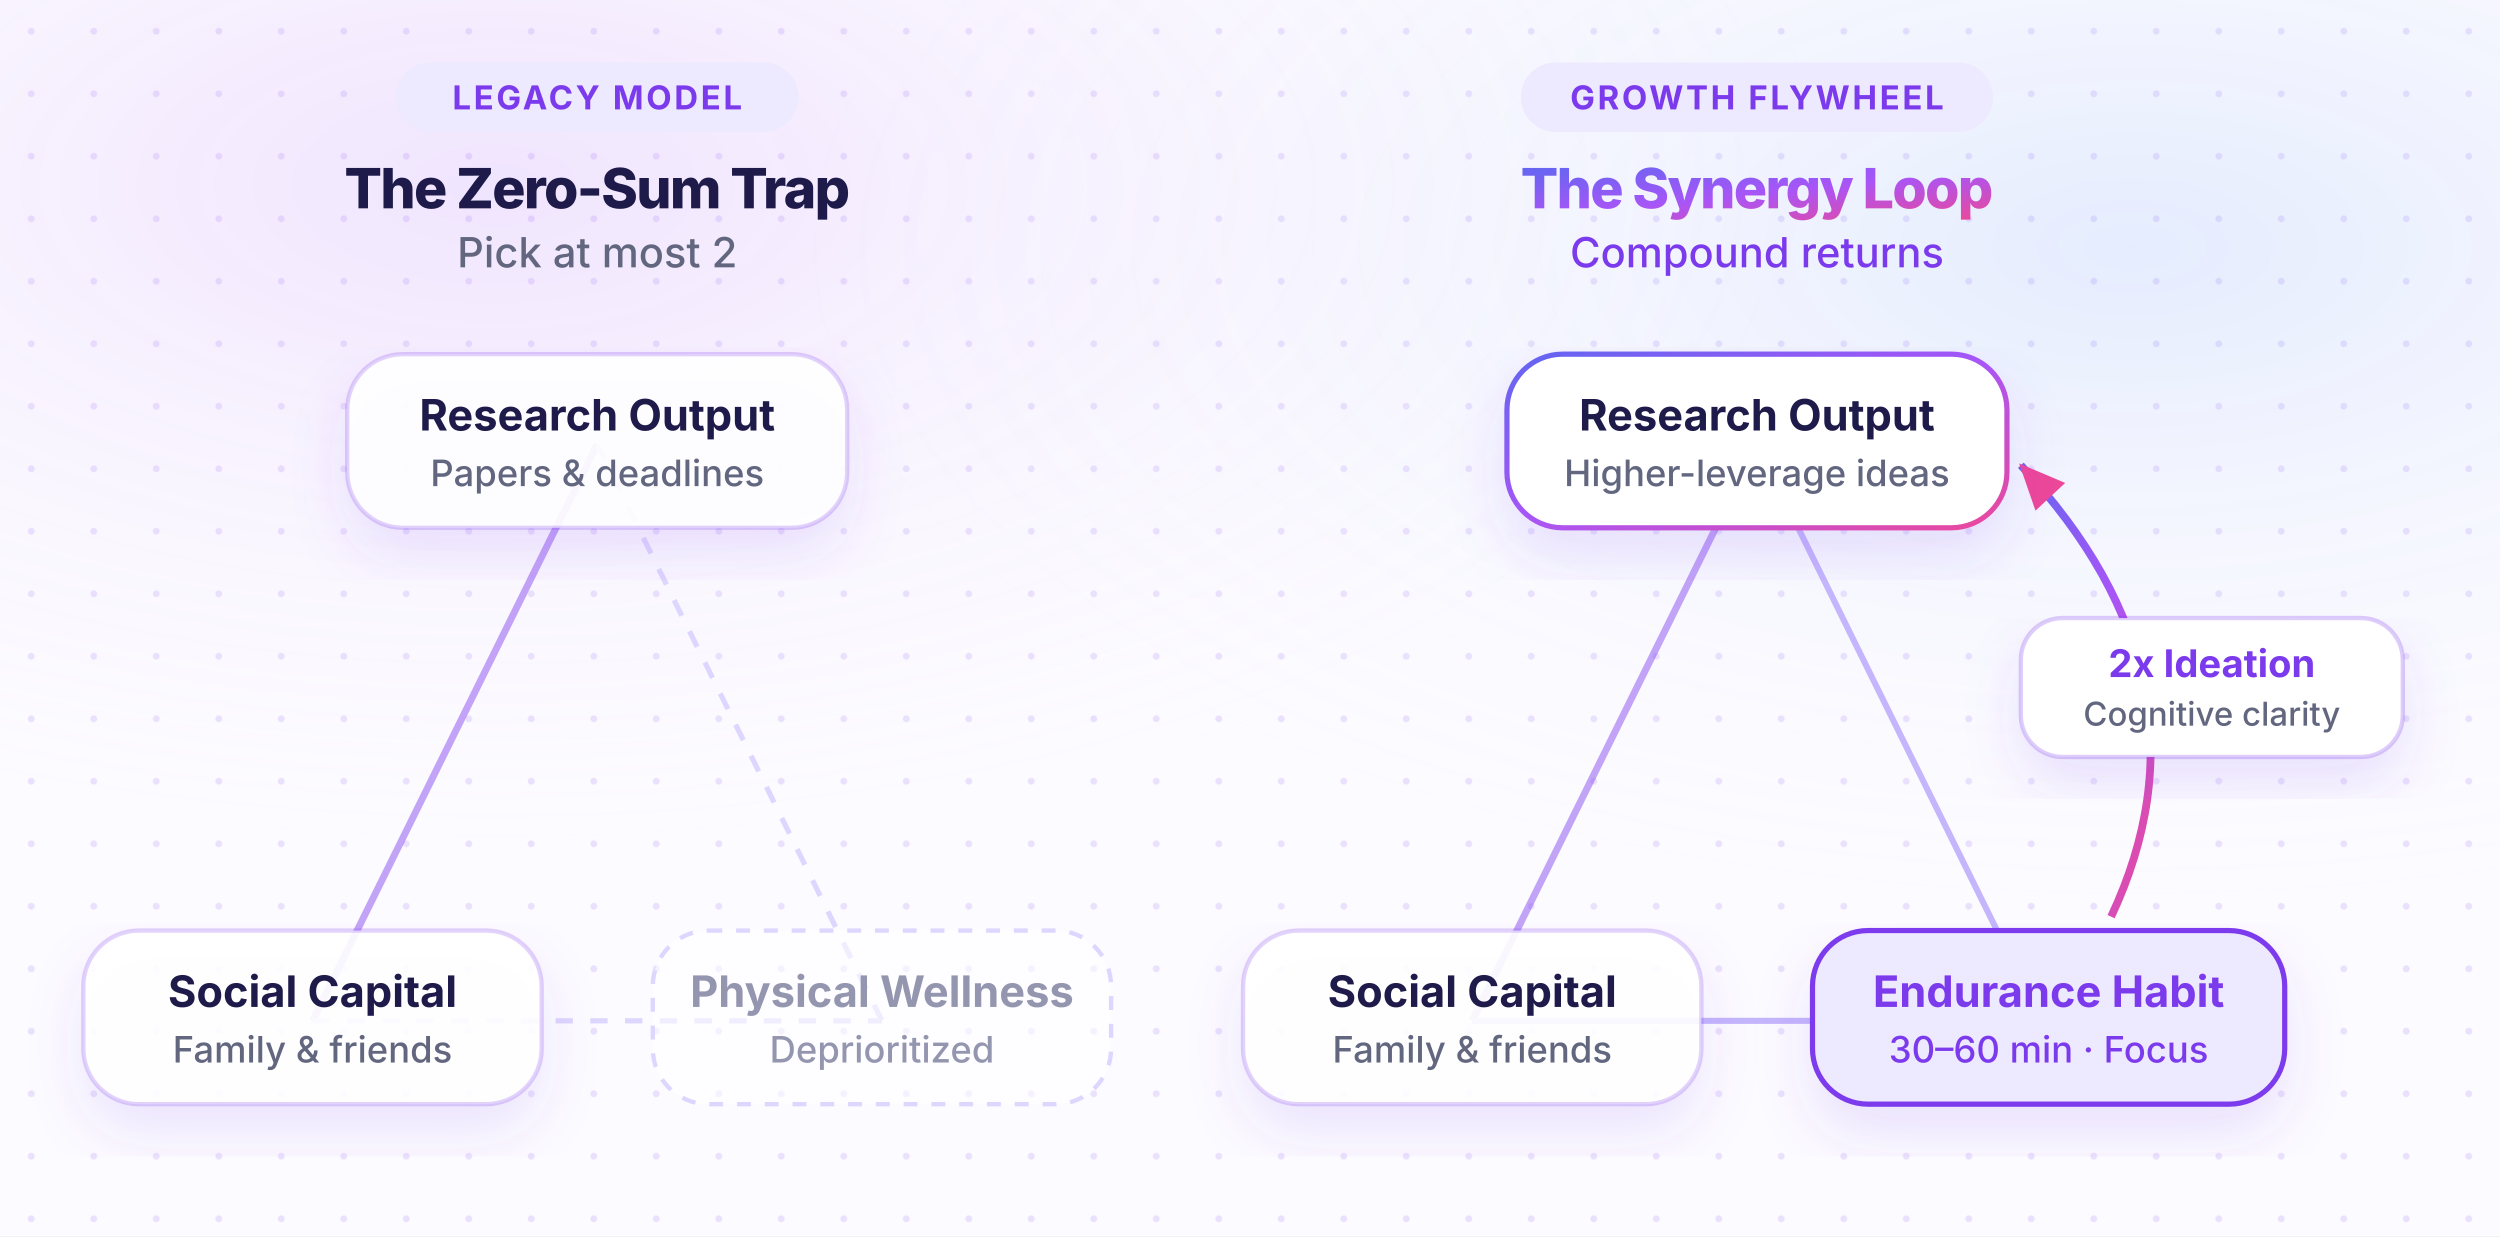
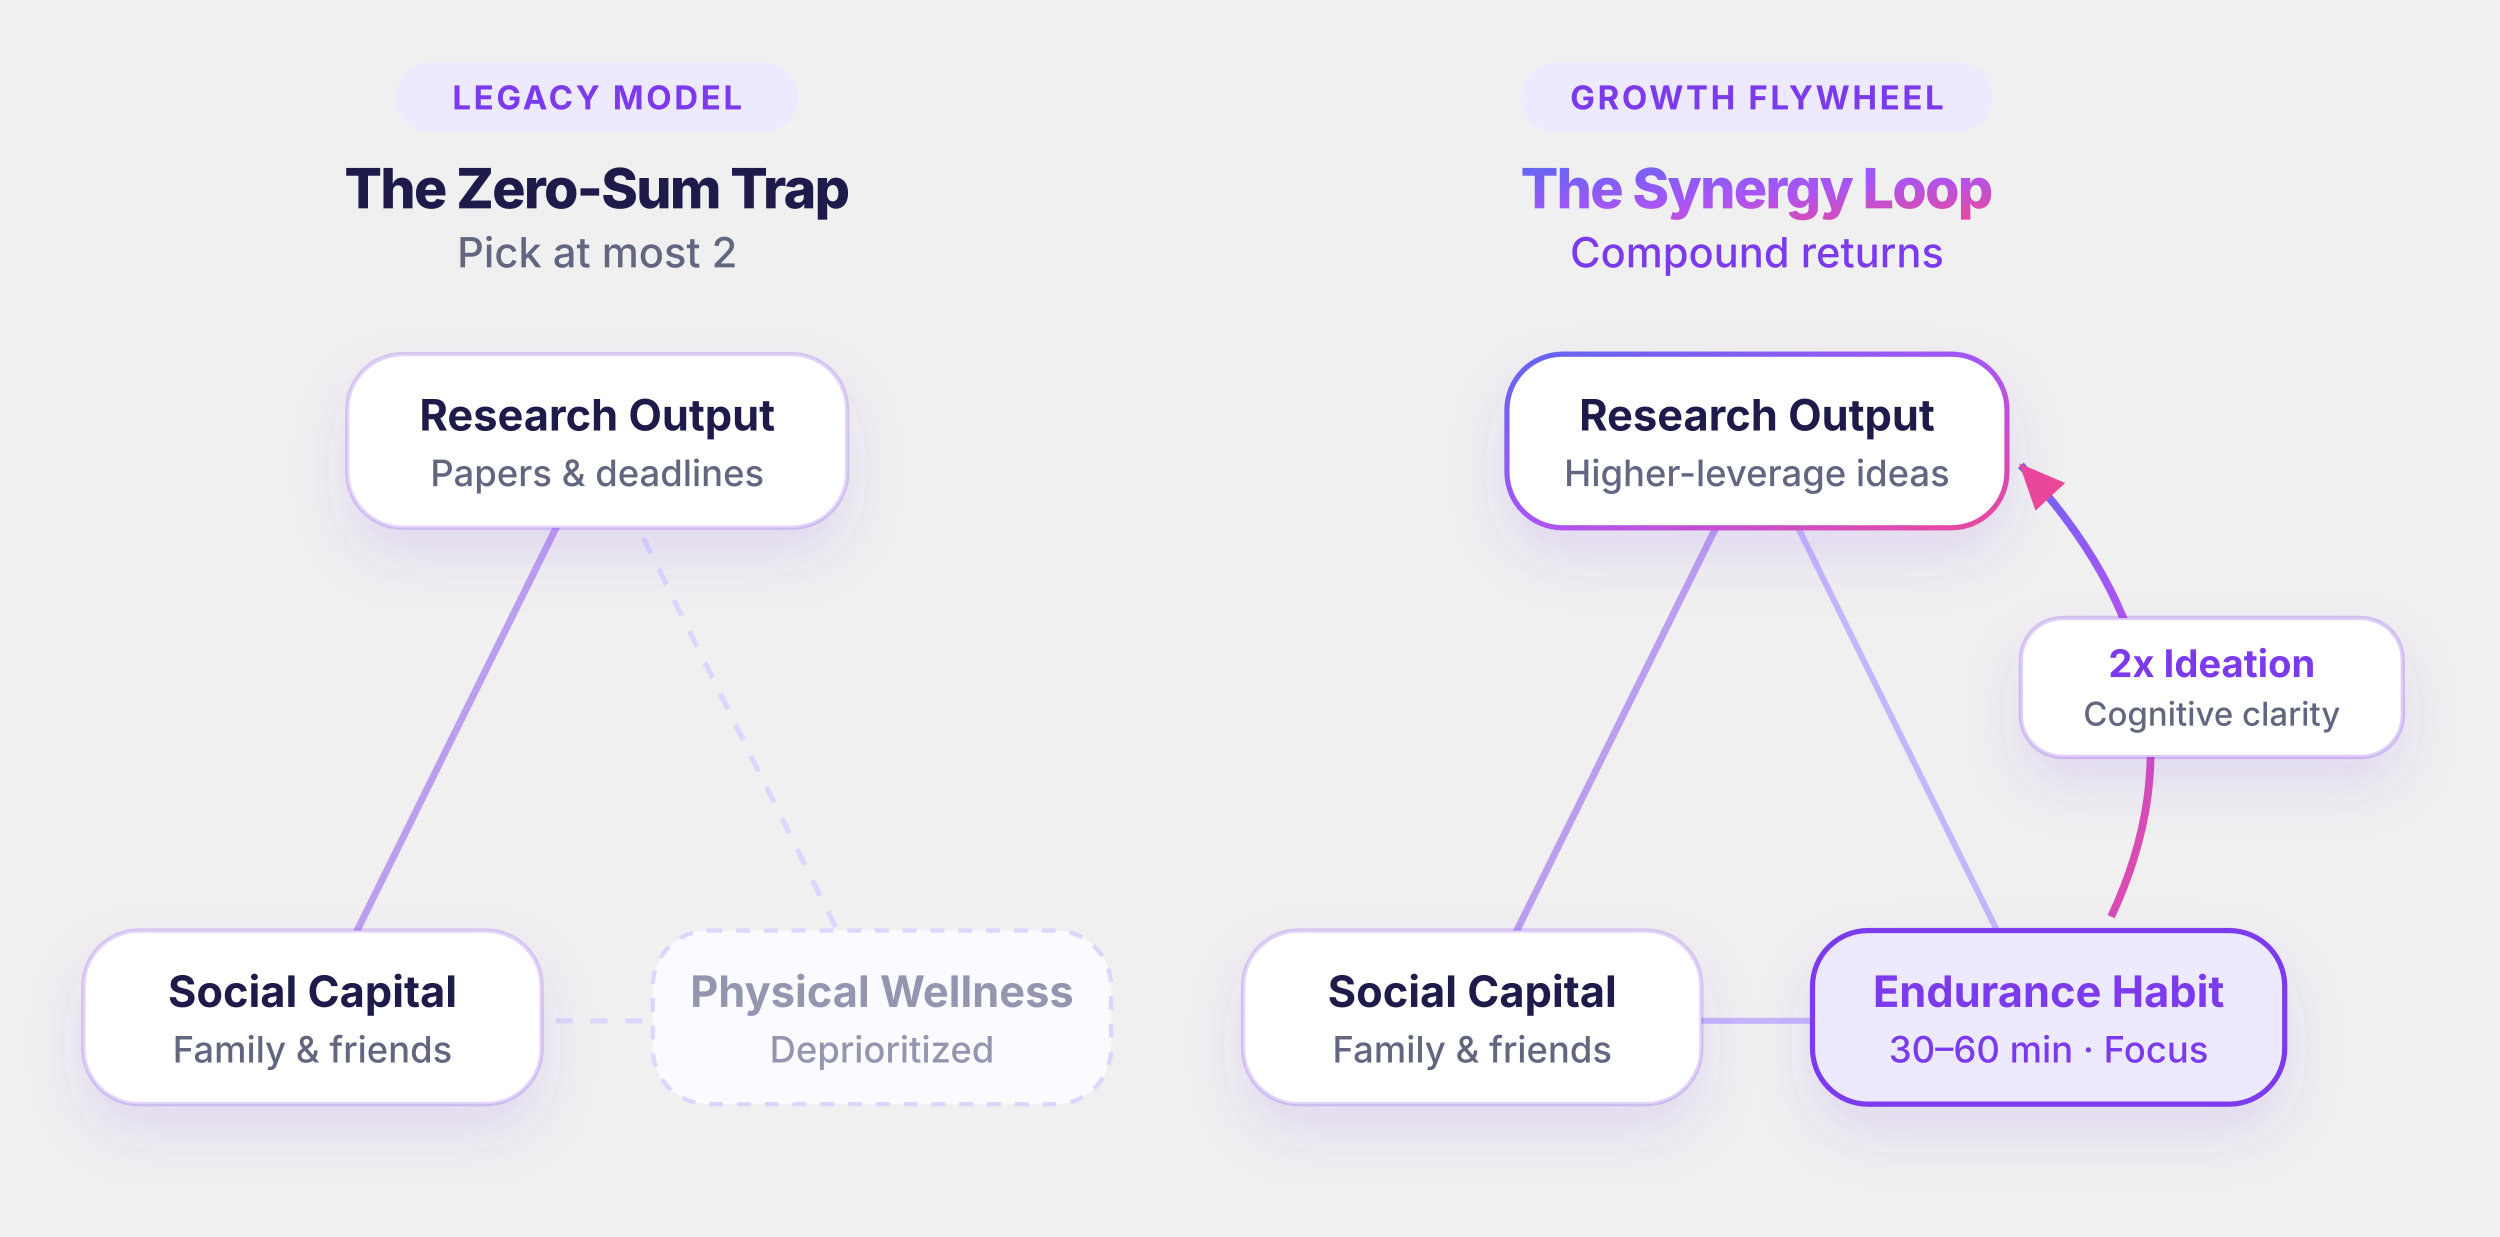
<svg xmlns="http://www.w3.org/2000/svg" width="720" height="356" viewBox="0 0 720 356">
  <style>
    @font-face { font-family: 'Inter'; font-weight: 100 900; src: url('../../../node_modules/@fontsource-variable/inter/files/inter-latin-wght-normal.woff2') format('woff2'); }
    text { font-family: 'Inter', -apple-system, BlinkMacSystemFont, sans-serif; }
    .eyebrow { font-size: 9.5px; font-weight: 700; letter-spacing: .08em; fill: #7c3aed; }
    .heading { font-size: 16px; font-weight: 800; letter-spacing: -.03em; }
    .heading-dark { fill: #1e1b4b; }
    .heading-grad { fill: url(#grad); }
    .sub { font-size: 12px; font-weight: 500; fill: #62667f; }
    .node-title { font-size: 12.5px; font-weight: 700; fill: #1e1b4b; }
    .node-sub { font-size: 10.5px; font-weight: 500; fill: #62667f; }
    .muted-text { fill: #9496b0; }
    .accent-text { fill: #7c3aed; }
    .pill-bg { fill: #ede9fe; }
-     .card { fill: rgb(255 255 255 / .9); stroke: rgb(124 58 237 / .22); stroke-width: 1.25; }
-     .card-dropped { fill: rgb(255 255 255 / .55); stroke: #ddd6fe; stroke-width: 1.25; stroke-dasharray: 4 4; }
+     .card { fill: #fff; stroke: rgb(124 58 237 / .22); stroke-width: 1.25; }
+     .card-dropped { fill: #fbfaff; stroke: #ddd6fe; stroke-width: 1.25; stroke-dasharray: 4 4; }
    .card-accent { fill: #ede9fe; stroke: #7c3aed; stroke-width: 1.5; }
    .edge-active { fill: none; stroke: rgb(124 58 237 / .45); stroke-width: 2; }
    .edge-soft { fill: none; stroke: #c4b5fd; stroke-width: 1.75; }
    .edge-dropped { fill: none; stroke: #ddd6fe; stroke-width: 1.5; stroke-dasharray: 5 5; }
  </style>
  <defs>
    <linearGradient id="grad" x1="0%" y1="0%" x2="100%" y2="100%">
      <stop offset="0%" stop-color="#6366f1" />
      <stop offset="50%" stop-color="#a855f7" />
      <stop offset="100%" stop-color="#ec4899" />
    </linearGradient>
-     <radialGradient id="blob-l" cx="20%" cy="15%" r="55%">
-       <stop offset="0%" stop-color="#a855f7" stop-opacity=".14" />
-       <stop offset="100%" stop-color="#fcfbff" stop-opacity="0" />
-     </radialGradient>
-     <radialGradient id="blob-r" cx="85%" cy="20%" r="55%">
-       <stop offset="0%" stop-color="#3b82f6" stop-opacity=".12" />
-       <stop offset="100%" stop-color="#fcfbff" stop-opacity="0" />
-     </radialGradient>
-     <pattern id="dots" width="18" height="18" patternUnits="userSpaceOnUse">
-       <circle cx="9" cy="9" r="1" fill="#7c3aed" fill-opacity=".14" />
-     </pattern>
-     <filter id="card-shadow" x="-20%" y="-20%" width="140%" height="150%">
+     <filter id="card-shadow" filterUnits="userSpaceOnUse" x="-720" y="-100" width="1440" height="600">
      <feDropShadow dx="0" dy="8" stdDeviation="8" flood-color="#7c3aed" flood-opacity=".14" />
    </filter>
    <marker id="grad-arrow" viewBox="0 0 10 10" refX="8.5" refY="5" markerWidth="6.5" markerHeight="6.5" orient="auto">
      <path d="M0 1 9 5 0 9Z" fill="#ec4899" />
    </marker>
  </defs>
-   <rect width="720" height="356" fill="#fcfbff" />
-   <rect width="720" height="356" fill="url(#dots)" />
-   <rect width="720" height="356" fill="url(#blob-l)" />
-   <rect width="720" height="356" fill="url(#blob-r)" />
  <g transform="translate(172 0)">
    <rect class="pill-bg" x="-58" y="18" width="116" height="20" rx="10" />
    <text class="eyebrow" x="0" y="31.5" text-anchor="middle">LEGACY MODEL</text>
    <text class="heading heading-dark" x="0" y="60" text-anchor="middle">The Zero-Sum Trap</text>
    <text class="sub" x="0" y="77" text-anchor="middle">Pick at most 2</text>
    <line class="edge-active" x1="0" y1="128" x2="-82" y2="294" />
    <line class="edge-dropped" x1="0" y1="128" x2="82" y2="294" />
    <line class="edge-dropped" x1="-82" y1="294" x2="82" y2="294" />
    <g filter="url(#card-shadow)">
      <rect class="card" x="-72" y="102" width="144" height="50" rx="16" />
    </g>
    <text class="node-title" x="0" y="124" text-anchor="middle">Research Output</text>
    <text class="node-sub" x="0" y="140" text-anchor="middle">Papers &amp; deadlines</text>
    <g filter="url(#card-shadow)">
      <rect class="card" x="-148" y="268" width="132" height="50" rx="16" />
    </g>
    <text class="node-title" x="-82" y="290" text-anchor="middle">Social Capital</text>
    <text class="node-sub" x="-82" y="306" text-anchor="middle">Family &amp; friends</text>
    <rect class="card-dropped" x="16" y="268" width="132" height="50" rx="16" />
    <text class="node-title muted-text" x="82" y="290" text-anchor="middle">Physical Wellness</text>
    <text class="node-sub muted-text" x="82" y="306" text-anchor="middle">Deprioritized</text>
  </g>
  <g transform="translate(506 0)">
    <rect class="pill-bg" x="-68" y="18" width="136" height="20" rx="10" />
    <text class="eyebrow" x="0" y="31.5" text-anchor="middle">GROWTH FLYWHEEL</text>
    <text class="heading heading-grad" x="0" y="60" text-anchor="middle">The Synergy Loop</text>
    <text class="sub accent-text" x="0" y="77" text-anchor="middle">Compound returns</text>
    <line class="edge-active" x1="0" y1="128" x2="-82" y2="294" />
    <line class="edge-soft" x1="0" y1="128" x2="82" y2="294" />
    <line class="edge-soft" x1="-82" y1="294" x2="82" y2="294" />
    <path fill="none" stroke="url(#grad)" stroke-width="2.25" d="M 102 264 Q 134 196 76 134" marker-end="url(#grad-arrow)" />
    <g filter="url(#card-shadow)">
      <rect x="76" y="178" width="110" height="40" rx="12" fill="#fff" stroke="rgb(124 58 237 / .25)" stroke-width="1.25" />
    </g>
    <text class="node-title accent-text" x="131" y="195" text-anchor="middle" style="font-size: 11px;">2x Ideation</text>
    <text class="node-sub" x="131" y="209" text-anchor="middle" style="font-size: 9.5px;">Cognitive clarity</text>
    <g filter="url(#card-shadow)">
      <rect x="-72" y="102" width="144" height="50" rx="16" fill="#fff" stroke="url(#grad)" stroke-width="1.5" />
    </g>
    <text class="node-title" x="0" y="124" text-anchor="middle">Research Output</text>
    <text class="node-sub" x="0" y="140" text-anchor="middle">Higher-leverage ideas</text>
    <g filter="url(#card-shadow)">
      <rect class="card" x="-148" y="268" width="132" height="50" rx="16" />
    </g>
    <text class="node-title" x="-82" y="290" text-anchor="middle">Social Capital</text>
    <text class="node-sub" x="-82" y="306" text-anchor="middle">Family &amp; friends</text>
    <g filter="url(#card-shadow)">
      <rect class="card-accent" x="16" y="268" width="136" height="50" rx="16" />
    </g>
    <text class="node-title accent-text" x="84" y="290" text-anchor="middle">Endurance Habit</text>
    <text class="node-sub accent-text" x="84" y="306" text-anchor="middle">30–60 min · Focus</text>
  </g>
</svg>
